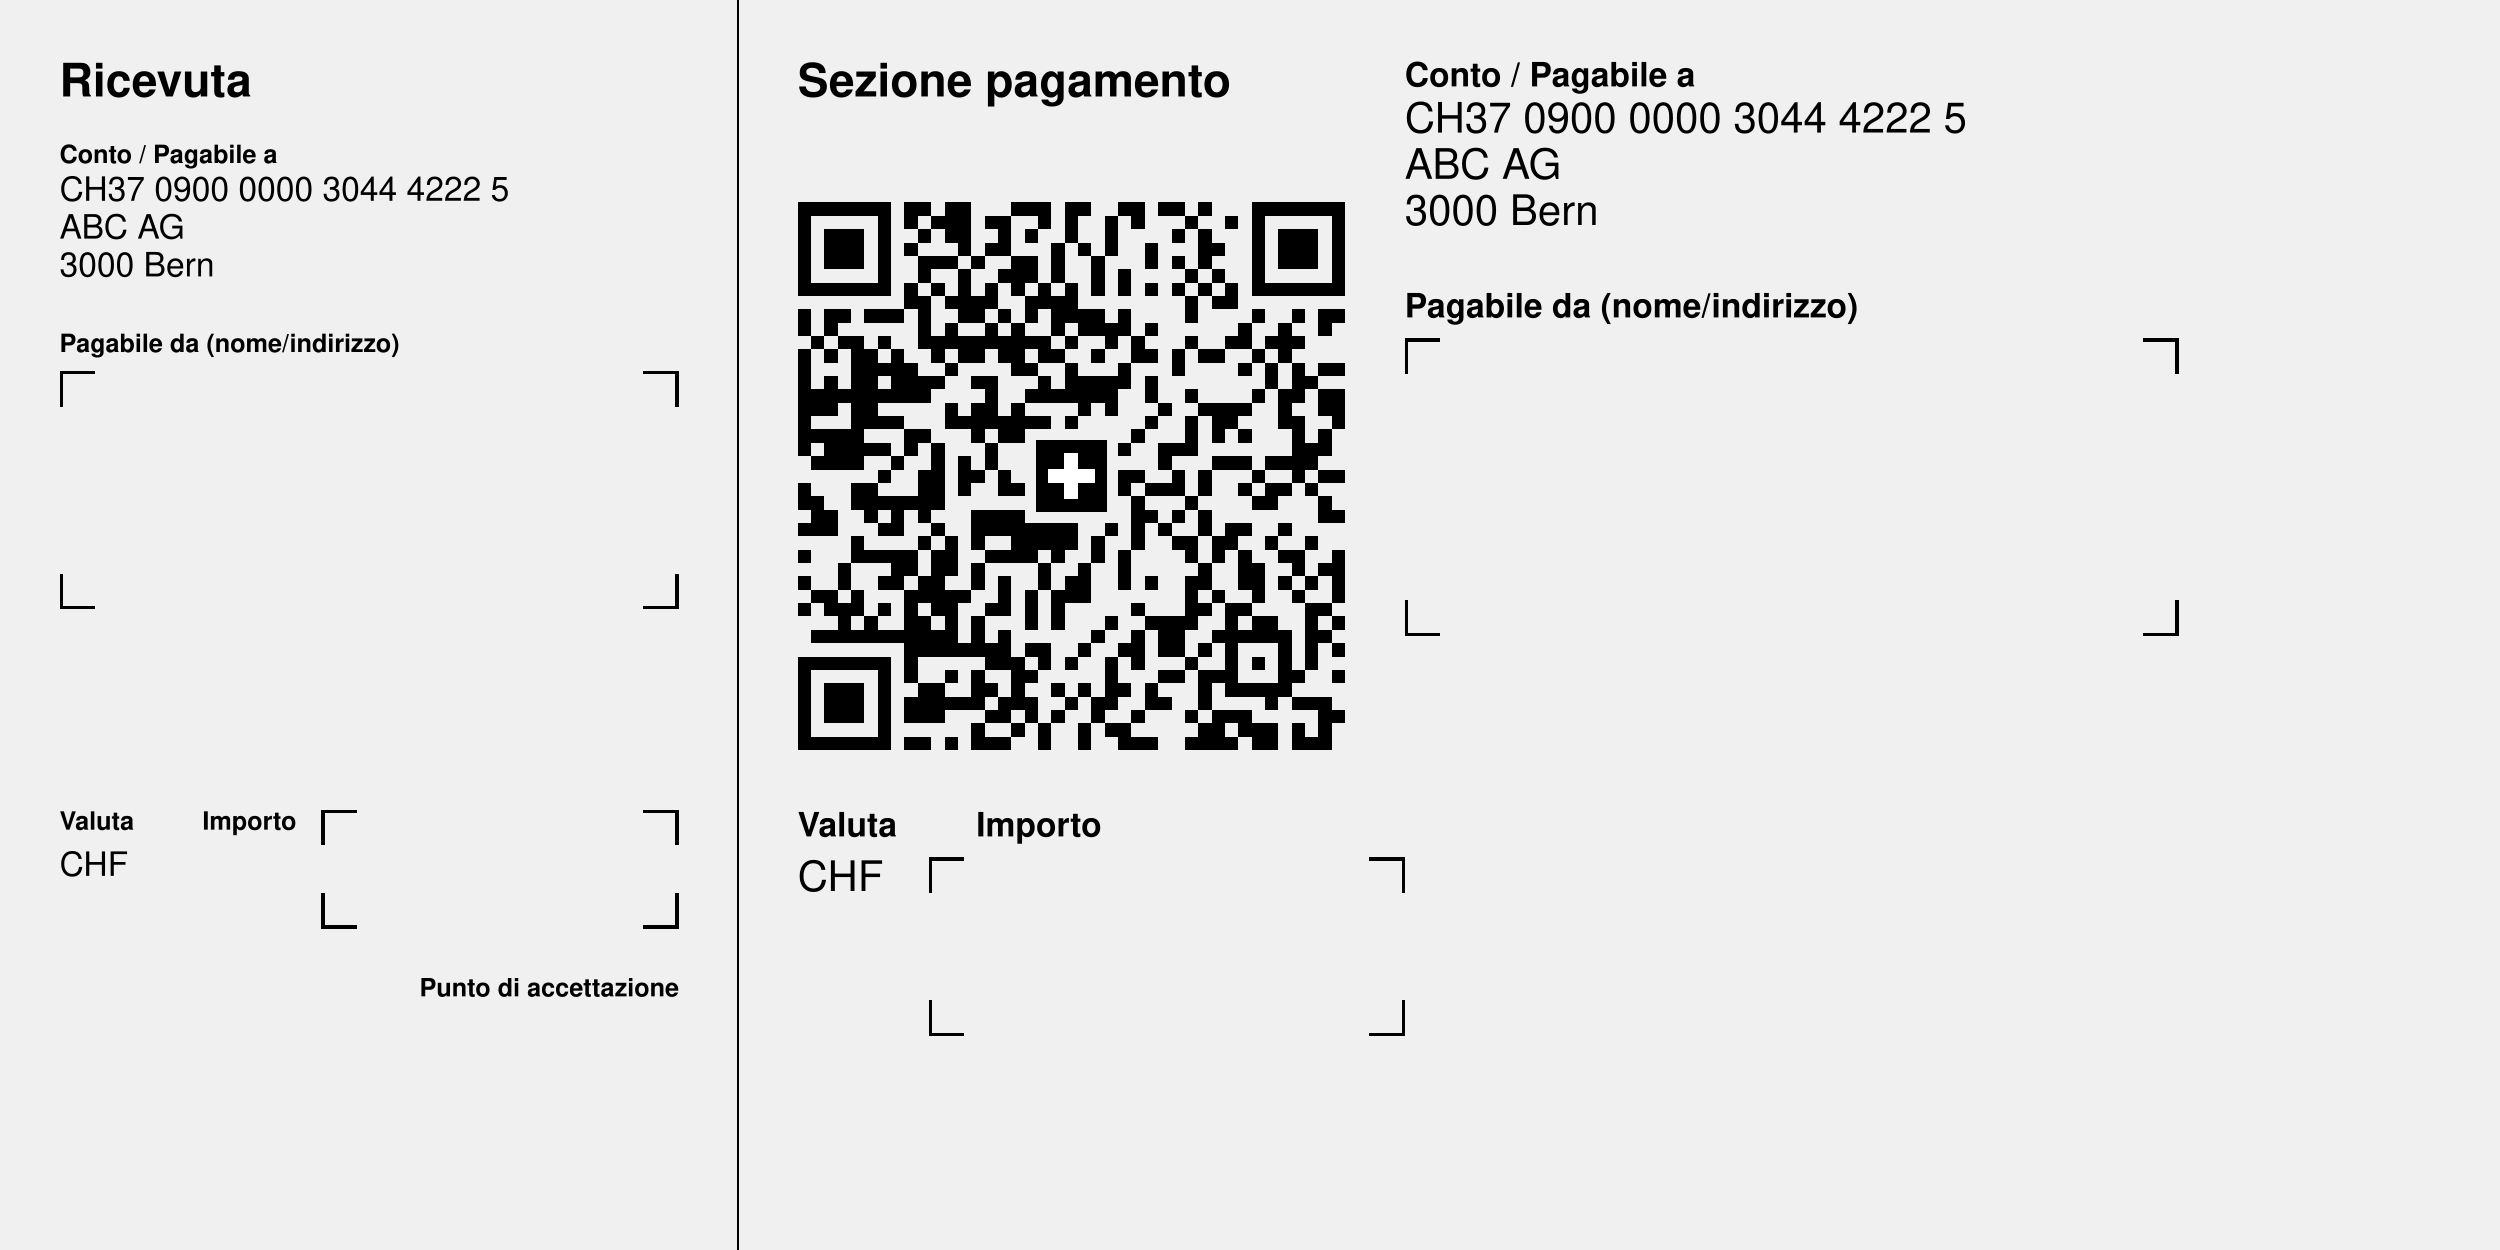
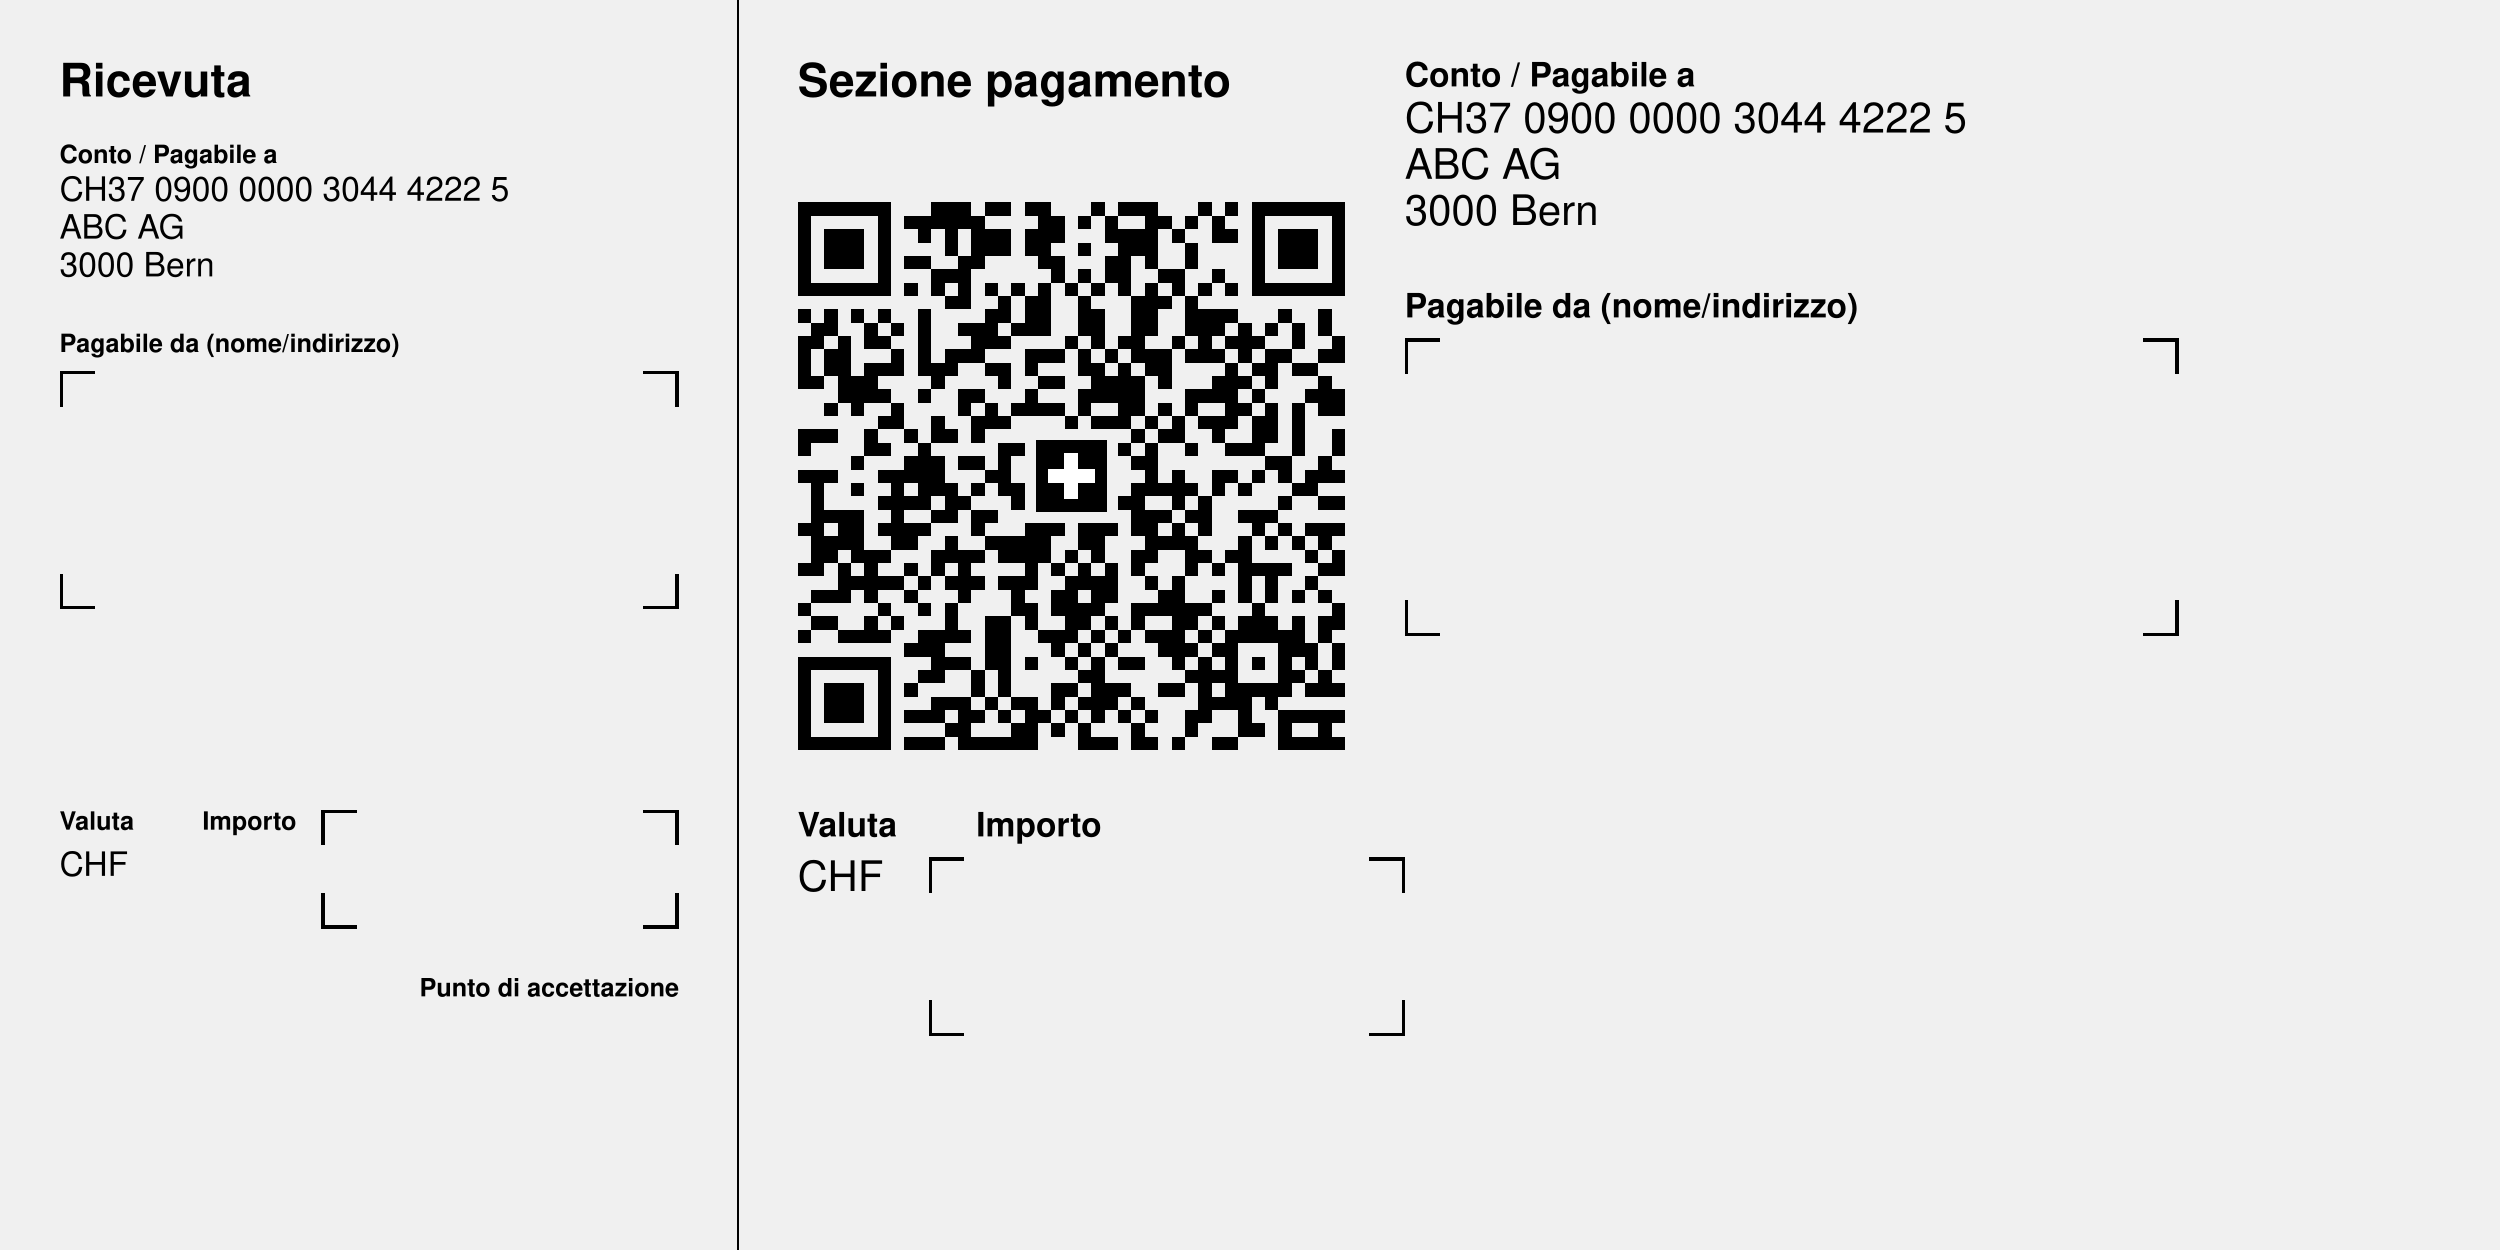
<svg xmlns="http://www.w3.org/2000/svg" width="210mm" height="105mm" version="1.1" viewBox="0 0 595.276 297.638">
  <g font-family="Helvetica,Arial,&quot;Liberation Sans&quot;" transform="translate(0 297.638)">
    <g transform="translate(189.921 0)">
      <text x="0" y="-274.665" font-size="11" font-weight="bold">Sezione pagamento</text>
    </g>
    <g transform="translate(189.921 -119.055) scale(3.18)">
-       <path fill="#000000" shape-rendering="crispEdges" d="M0,-41h7v1h-7zm8,0h2v1h-2zm3,0h2v3h-2zm5,0h3v1h-3zm4,0h1v3h-1zm1,0h1v1h-1z m3,0h2v1h-2zm3,0h2v1h-2zm3,0h1v1h-1zm4,0h7v1h-7zm-34,1h1v6h-1zm6,0h1v6h-1z m2,0h1v1h-1zm2,0h1v1h-1zm4,0h2v1h-2zm4,0h1v1h-1zm5,0h1v3h-1zm2,0h1v1h-1z m4,0h1v1h-1zm3,0h1v1h-1zm2,0h1v6h-1zm6,0h1v6h-1zm-38,1h3v3h-3zm7,0h1v1h-1z m6,0h1v2h-1zm2,0h1v1h-1zm11,0h1v1h-1zm2,0h1v3h-1zm6,0h3v3h-3zm-28,1h1v1h-1z m4,0h1v1h-1zm2,0h1v1h-1zm5,0h1v3h-1zm2,0h1v1h-1zm5,0h1v2h-1zm5,0h1v1h-1z m-22,1h3v1h-3zm4,0h1v1h-1zm3,0h2v2h-2zm6,0h1v3h-1zm6,0h1v1h-1zm-19,1h1v1h-1z m3,0h1v4h-1zm3,0h1v1h-1zm9,0h1v2h-1zm5,0h1v1h-1zm2,0h1v1h-1zm-30,1h5v1h-5z m7,0h1v2h-1zm2,0h1v1h-1zm4,0h1v2h-1zm2,0h1v1h-1zm2,0h1v2h-1zm2,0h1v3h-1z m6,0h1v1h-1zm2,0h1v1h-1zm2,0h1v1h-1zm2,0h1v2h-1zm3,0h5v1h-5zm-26,1h1v4h-1z m2,0h1v1h-1zm2,0h1v2h-1zm4,0h1v2h-1zm2,0h1v3h-1zm10,0h1v2h-1zm2,0h1v1h-1z m-31,1h1v2h-1zm2,0h2v1h-2zm3,0h3v1h-3zm10,0h1v1h-1zm6,0h2v2h-2zm3,0h1v2h-1z m10,0h1v1h-1zm3,0h1v1h-1zm2,0h2v1h-2zm-37,1h1v1h-1zm9,0h1v2h-1zm3,0h1v2h-1z m2,0h1v4h-1zm7,0h1v2h-1zm3,0h1v1h-1zm7,0h1v2h-1zm3,0h1v3h-1zm3,0h1v1h-1z m-38,1h1v1h-1zm2,0h2v1h-2zm3,0h1v1h-1zm4,0h1v2h-1zm2,0h2v2h-2zm3,0h1v2h-1z m2,0h2v1h-2zm3,0h1v1h-1zm5,0h1v2h-1zm4,0h1v1h-1zm3,0h1v1h-1zm3,0h1v1h-1z m2,0h1v1h-1zm-37,1h1v8h-1zm2,0h1v1h-1zm2,0h2v6h-2zm3,0h1v4h-1zm11,0h2v1h-2z m4,0h1v1h-1zm4,0h1v1h-1zm2,0h1v2h-1zm2,0h2v1h-2zm4,0h1v1h-1zm-28,1h1v1h-1z m2,0h1v3h-1zm3,0h1v1h-1zm6,0h1v1h-1zm3,0h1v3h-1zm4,0h1v2h-1zm9,0h1v1h-1z m2,0h1v2h-1zm2,0h1v3h-1zm2,0h2v1h-2zm-37,1h1v3h-1zm7,0h2v1h-2zm4,0h2v1h-2z m5,0h1v2h-1zm3,0h3v2h-3zm5,0h1v2h-1zm12,0h1v1h-1zm-37,1h1v2h-1zm2,0h1v1h-1z m3,0h1v1h-1zm3,0h1v1h-1zm5,0h1v3h-1zm3,0h1v1h-1zm2,0h1v1h-1zm10,0h1v1h-1z m5,0h1v1h-1zm2,0h1v3h-1zm3,0h2v2h-2zm-28,1h1v2h-1zm2,0h1v3h-1zm3,0h1v3h-1z m5,0h1v1h-1zm2,0h1v1h-1zm4,0h1v1h-1zm3,0h4v1h-4zm-24,1h2v1h-2zm6,0h1v1h-1z m3,0h1v2h-1zm2,0h2v1h-2zm3,0h1v1h-1zm6,0h1v1h-1zm3,0h1v3h-1zm2,0h2v1h-2z m6,0h1v5h-1zm3,0h1v1h-1zm-39,1h4v1h-4zm7,0h2v1h-2zm17,0h1v1h-1zm6,0h1v1h-1z m2,0h1v1h-1zm6,0h1v2h-1zm-37,1h3v2h-3zm3,0h2v1h-2zm3,0h1v1h-1zm2,0h1v5h-1z m4,0h1v2h-1zm10,0h1v1h-1zm3,0h2v1h-2zm11,0h1v2h-1zm-37,1h1v1h-1zm6,0h1v1h-1z m5,0h1v3h-1zm15,0h1v1h-1zm4,0h3v1h-3zm4,0h2v1h-2zm-29,1h1v1h-1zm3,0h1v4h-1z m4,0h1v1h-1zm2,0h1v2h-1zm9,0h2v1h-2zm4,0h1v2h-1zm2,0h1v2h-1zm4,0h1v1h-1z m5,0h2v1h-2zm-39,1h1v2h-1zm4,0h2v2h-2zm12,0h1v1h-1zm8,0h1v1h-1zm2,0h2v1h-2z m7,0h1v1h-1zm2,0h2v1h-2zm3,0h1v1h-1zm-37,1h1v3h-1zm5,0h3v1h-3zm19,0h1v4h-1z m4,0h1v1h-1zm5,0h2v1h-2zm5,0h1v2h-1zm-37,1h1v2h-1zm3,0h1v1h-1zm2,0h1v2h-1z m6,0h4v2h-4zm13,0h1v1h-1zm2,0h1v1h-1zm2,0h1v2h-1zm10,0h1v1h-1zm-40,1h1v1h-1z m6,0h1v1h-1zm4,0h1v1h-1zm7,0h4v2h-4zm6,0h1v1h-1zm4,0h1v1h-1zm5,0h2v1h-2z m4,0h1v1h-1zm-32,1h1v2h-1zm5,0h1v1h-1zm2,0h1v3h-1zm2,0h1v1h-1zm3,0h1v2h-1z m6,0h1v2h-1zm6,0h2v1h-2zm3,0h2v1h-2zm4,0h1v1h-1zm3,0h1v1h-1zm-38,1h1v1h-1z m5,0h4v1h-4zm5,0h1v5h-1zm4,0h2v1h-2zm3,0h1v1h-1zm2,0h1v1h-1zm5,0h1v3h-1z m5,0h1v1h-1zm2,0h1v1h-1zm2,0h1v3h-1zm3,0h2v1h-2zm4,0h1v4h-1zm-37,1h1v2h-1z m4,0h2v1h-2zm6,0h1v2h-1zm5,0h1v2h-1zm3,0h1v3h-1zm9,0h1v2h-1zm4,0h1v3h-1z m3,0h1v1h-1zm2,0h1v1h-1zm-39,1h1v1h-1zm6,0h2v1h-2zm3,0h1v2h-1zm6,0h1v3h-1z m5,0h1v2h-1zm6,0h1v1h-1zm3,0h1v4h-1zm7,0h1v1h-1zm2,0h1v1h-1zm-37,1h2v1h-2z m3,0h1v2h-1zm4,0h1v7h-1zm3,0h1v5h-1zm1,0h1v1h-1zm5,0h1v3h-1zm2,0h1v3h-1z m12,0h1v1h-1zm6,0h1v1h-1zm-37,1h1v1h-1zm2,0h2v1h-2zm4,0h1v1h-1zm8,0h1v1h-1z m11,0h1v1h-1zm5,0h1v1h-1zm2,0h1v7h-1zm1,0h1v1h-1zm5,0h1v5h-1zm1,0h1v1h-1z m-36,1h1v2h-1zm2,0h1v2h-1zm4,0h1v3h-1zm4,0h1v3h-1zm10,0h1v1h-1zm3,0h3v1h-3z m8,0h2v2h-2zm6,0h1v1h-1zm-39,1h2v1h-2zm3,0h1v1h-1zm2,0h2v1h-2zm4,0h1v2h-1z m5,0h1v3h-1zm7,0h1v1h-1zm3,0h1v3h-1zm2,0h2v2h-2zm4,0h1v1h-1zm2,0h1v1h-1z m3,0h1v5h-1zm3,0h1v1h-1zm-27,1h1v1h-1zm2,0h1v2h-1zm3,0h2v1h-2zm4,0h1v1h-1z m3,0h1v1h-1zm6,0h1v1h-1zm10,0h1v1h-1zm-40,1h7v1h-7zm16,0h1v4h-1zm2,0h1v1h-1z m2,0h1v1h-1zm3,0h1v4h-1zm6,0h1v1h-1zm5,0h1v1h-1zm-34,1h1v6h-1zm6,0h1v6h-1z m5,0h1v1h-1zm2,0h1v3h-1zm4,0h1v1h-1zm10,0h2v1h-2zm3,0h1v3h-1zm1,0h1v1h-1z m6,0h1v1h-1zm3,0h1v1h-1zm-38,1h3v3h-3zm7,0h2v3h-2zm5,0h1v1h-1zm5,0h1v1h-1z m2,0h1v1h-1zm3,0h1v1h-1zm2,0h1v2h-1zm7,0h3v1h-3zm-25,1h1v2h-1zm3,0h2v1h-2z m4,0h1v2h-1zm2,0h1v2h-1zm3,0h1v1h-1zm2,0h1v2h-1zm5,0h1v1h-1zm8,0h1v1h-1z m2,0h3v1h-3zm-23,1h1v1h-1zm5,0h1v1h-1zm6,0h1v1h-1zm4,0h1v1h-1zm2,0h3v1h-3z m8,0h1v3h-1zm1,0h1v1h-1zm-27,1h1v2h-1zm3,0h1v1h-1zm2,0h1v2h-1zm3,0h1v2h-1z m2,0h2v1h-2zm7,0h2v2h-2zm3,0h3v1h-3zm4,0h1v2h-1zm-36,1h5v1h-5zm7,0h2v1h-2z m3,0h1v1h-1zm3,0h2v1h-2zm10,0h3v1h-3zm5,0h1v1h-1zm3,0h1v1h-1zm2,0h2v1h-2z m4,0h1v1h-1z" />
+       <path fill="#000000" shape-rendering="crispEdges" d="M0,-41h7v1h-7zm10,0h3v2h-3zm4,0h2v1h-2zm3,0h2v1h-2zm5,0h1v1h-1zm2,0h3v1h-3z m6,0h1v1h-1zm2,0h1v1h-1zm2,0h7v1h-7zm-34,1h1v6h-1zm6,0h1v6h-1zm2,0h2v1h-2z m5,0h1v4h-1zm5,0h2v2h-2zm3,0h1v1h-1zm2,0h1v2h-1zm3,0h1v4h-1zm1,0h1v1h-1z m2,0h1v1h-1zm2,0h1v2h-1zm3,0h1v6h-1zm6,0h1v6h-1zm-38,1h3v3h-3zm7,0h1v1h-1z m2,0h1v2h-1zm3,0h2v2h-2zm3,0h1v2h-1zm7,0h1v5h-1zm1,0h1v2h-1zm3,0h1v1h-1z m4,0h1v1h-1zm4,0h3v3h-3zm-18,1h1v2h-1zm3,0h1v1h-1zm8,0h1v2h-1zm-21,1h2v1h-2z m4,0h1v4h-1zm7,0h1v2h-1zm4,0h1v2h-1zm-13,1h2v1h-2zm11,0h1v1h-1zm6,0h2v1h-2z m4,0h1v1h-1zm-30,1h5v1h-5zm7,0h1v1h-1zm2,0h1v1h-1zm4,0h1v1h-1zm2,0h1v1h-1z m2,0h1v4h-1zm2,0h1v1h-1zm2,0h1v1h-1zm4,0h1v4h-1zm2,0h1v1h-1zm2,0h1v1h-1z m2,0h1v1h-1zm3,0h5v1h-5zm-24,1h1v1h-1zm4,0h1v2h-1zm2,0h1v3h-1zm4,0h1v3h-1z m4,0h1v5h-1zm2,0h1v1h-1zm2,0h1v3h-1zm-29,1h1v1h-1zm2,0h1v2h-1zm2,0h1v1h-1z m2,0h1v1h-1zm3,0h1v5h-1zm5,0h1v3h-1zm8,0h1v3h-1zm8,0h2v2h-2zm2,0h1v1h-1z m4,0h1v1h-1zm3,0h1v2h-1zm-38,1h1v2h-1zm4,0h1v2h-1zm2,0h1v1h-1zm5,0h2v1h-2z m4,0h1v1h-1zm17,0h1v3h-1zm2,0h1v1h-1zm2,0h1v2h-1zm-37,1h1v4h-1zm3,0h1v5h-1z m3,0h1v1h-1zm7,0h1v2h-1zm2,0h1v1h-1zm5,0h1v1h-1zm4,0h1v1h-1zm4,0h1v1h-1z m2,0h1v2h-1zm2,0h1v1h-1zm2,0h1v1h-1zm6,0h1v2h-1zm-38,1h1v2h-1zm5,0h1v2h-1z m4,0h2v1h-2zm6,0h3v1h-3zm4,0h1v2h-1zm2,0h1v1h-1zm3,0h2v2h-2zm3,0h1v1h-1z m2,0h1v1h-1zm4,0h1v3h-1zm1,0h1v1h-1zm3,0h1v1h-1zm-34,1h1v3h-1zm1,0h1v1h-1z m4,0h2v1h-2zm4,0h2v1h-2zm3,0h1v1h-1zm5,0h1v3h-1zm2,0h1v5h-1zm8,0h1v5h-1z m2,0h1v1h-1zm3,0h2v1h-2zm-36,1h1v1h-1zm3,0h1v3h-1zm6,0h1v1h-1zm5,0h1v1h-1z m3,0h2v1h-2zm5,0h1v2h-1zm2,0h1v3h-1zm2,0h1v1h-1zm4,0h1v2h-1zm2,0h1v1h-1z m6,0h1v3h-1zm-33,1h1v1h-1zm3,0h1v1h-1zm3,0h2v1h-2zm5,0h1v2h-1zm4,0h1v2h-1z m8,0h2v1h-2zm5,0h1v1h-1zm4,0h1v1h-1zm2,0h1v2h-1zm-38,1h1v1h-1zm5,0h1v2h-1z m5,0h1v1h-1zm2,0h1v2h-1zm2,0h1v1h-1zm2,0h2v1h-2zm9,0h1v1h-1zm2,0h1v1h-1z m4,0h1v1h-1zm2,0h1v3h-1zm2,0h1v4h-1zm-31,1h1v1h-1zm4,0h1v2h-1zm3,0h1v2h-1z m2,0h1v1h-1zm5,0h1v1h-1zm2,0h2v1h-2zm4,0h1v1h-1zm2,0h1v2h-1zm2,0h2v1h-2z m4,0h1v3h-1zm-34,1h3v1h-3zm5,0h1v2h-1zm3,0h1v1h-1zm3,0h1v1h-1zm14,0h1v1h-1z m2,0h1v1h-1zm4,0h1v1h-1zm9,0h1v2h-1zm-40,1h1v1h-1zm6,0h1v1h-1zm3,0h1v5h-1z m6,0h1v4h-1zm1,0h1v1h-1zm8,0h1v1h-1zm2,0h1v4h-1zm3,0h1v1h-1zm3,0h2v1h-2z m-28,1h1v1h-1zm4,0h1v2h-1zm2,0h1v3h-1zm2,0h2v1h-2zm13,0h1v1h-1zm10,0h2v1h-2z m4,0h1v2h-1zm-39,1h3v1h-3zm6,0h2v1h-2zm8,0h1v1h-1zm14,0h1v3h-1zm3,0h2v1h-2z m3,0h1v1h-1zm2,0h1v1h-1zm2,0h1v2h-1zm2,0h1v1h-1zm-39,1h1v7h-1zm3,0h1v1h-1z m3,0h1v5h-1zm4,0h1v3h-1zm2,0h1v1h-1zm3,0h1v2h-1zm9,0h1v4h-1zm2,0h1v1h-1z m2,0h1v1h-1zm2,0h1v1h-1zm2,0h1v1h-1zm4,0h1v1h-1zm-31,1h1v1h-1zm2,0h1v1h-1z m4,0h1v1h-1zm12,0h1v1h-1zm6,0h1v3h-1zm6,0h1v1h-1zm3,0h2v1h-2zm-37,1h3v1h-3z m8,0h1v1h-1zm3,0h2v1h-2zm13,0h1v4h-1zm1,0h1v1h-1zm2,0h1v1h-1zm4,0h3v1h-3z m-33,1h1v1h-1zm3,0h2v2h-2zm3,0h1v1h-1zm2,0h2v1h-2zm5,0h1v1h-1zm4,0h2v3h-2z m2,0h1v1h-1zm2,0h2v2h-2zm2,0h1v1h-1zm5,0h1v2h-1zm6,0h1v1h-1zm2,0h1v1h-1z m2,0h3v1h-3zm-36,1h1v2h-1zm6,0h1v1h-1zm3,0h1v2h-1zm3,0h3v1h-3zm13,0h1v1h-1z m2,0h1v3h-1zm4,0h1v5h-1zm2,0h1v1h-1zm2,0h1v1h-1zm2,0h1v1h-1zm-35,1h3v1h-3z m6,0h1v2h-1zm2,0h1v4h-1zm1,0h1v1h-1zm2,0h2v1h-2zm5,0h1v1h-1zm2,0h1v1h-1z m3,0h1v2h-1zm5,0h1v1h-1zm2,0h1v1h-1zm6,0h1v1h-1zm2,0h1v2h-1zm-40,1h1v1h-1z m3,0h1v3h-1zm2,0h1v3h-1zm3,0h1v1h-1zm9,0h1v2h-1zm2,0h1v1h-1zm2,0h1v2h-1z m2,0h1v3h-1zm8,0h1v1h-1zm3,0h3v1h-3zm5,0h1v1h-1zm-35,1h1v1h-1zm2,0h2v1h-2z m3,0h1v1h-1zm2,0h1v1h-1zm2,0h1v1h-1zm2,0h2v1h-2zm5,0h1v5h-1zm2,0h1v3h-1z m4,0h1v1h-1zm2,0h1v7h-1zm7,0h1v2h-1zm3,0h1v1h-1zm-37,1h2v1h-2zm7,0h1v1h-1z m8,0h1v2h-1zm3,0h1v2h-1zm8,0h1v2h-1zm4,0h1v1h-1zm6,0h1v1h-1zm2,0h1v1h-1z m-39,1h1v1h-1zm6,0h1v1h-1zm3,0h1v1h-1zm2,0h1v3h-1zm6,0h1v2h-1zm4,0h1v2h-1z m4,0h2v1h-2zm4,0h2v1h-2zm5,0h1v3h-1zm6,0h1v2h-1zm-39,1h2v1h-2zm4,0h1v2h-1z m2,0h1v1h-1zm7,0h2v4h-2zm9,0h1v1h-1zm2,0h1v1h-1zm4,0h1v1h-1zm2,0h1v1h-1z m2,0h1v2h-1zm2,0h1v2h-1zm2,0h1v3h-1zm2,0h1v2h-1zm-39,1h1v1h-1zm3,0h2v1h-2z m3,0h1v1h-1zm3,0h2v2h-2zm3,0h1v1h-1zm6,0h2v1h-2zm4,0h1v1h-1zm2,0h1v1h-1z m2,0h2v1h-2zm4,0h1v1h-1zm2,0h1v6h-1zm4,0h1v5h-1zm-28,1h1v1h-1zm11,0h1v1h-1z m2,0h1v1h-1zm2,0h1v1h-1zm4,0h1v1h-1zm2,0h1v1h-1zm2,0h1v1h-1zm7,0h1v2h-1z m2,0h1v2h-1zm-40,1h7v1h-7zm10,0h3v1h-3zm7,0h1v1h-1zm3,0h1v1h-1zm2,0h1v5h-1z m2,0h2v1h-2zm6,0h1v5h-1zm4,0h1v1h-1zm-34,1h1v6h-1zm6,0h1v6h-1zm3,0h2v1h-2z m4,0h1v2h-1zm2,0h1v2h-1zm6,0h1v1h-1zm8,0h1v1h-1zm2,0h1v1h-1zm6,0h1v1h-1z m2,0h1v2h-1zm-37,1h3v3h-3zm6,0h1v1h-1zm11,0h2v1h-2zm4,0h2v1h-2zm4,0h2v1h-2z m6,0h1v4h-1zm1,0h2v1h-2zm4,0h1v1h-1zm2,0h1v1h-1zm-30,1h3v1h-3zm4,0h1v1h-1z m2,0h2v1h-2zm3,0h1v1h-1zm2,0h1v1h-1zm2,0h1v1h-1zm2,0h1v1h-1zm6,0h1v1h-1z m4,0h1v1h-1zm-27,1h3v1h-3zm4,0h1v3h-1zm1,0h1v1h-1zm2,0h1v1h-1zm2,0h1v3h-1z m1,0h1v1h-1zm2,0h1v1h-1zm4,0h1v1h-1zm2,0h1v1h-1zm3,0h1v2h-1zm7,0h5v1h-5z m-25,1h1v1h-1zm5,0h1v2h-1zm3,0h1v1h-1zm2,0h1v2h-1zm4,0h1v2h-1zm9,0h1v1h-1z m2,0h1v2h-1zm3,0h1v2h-1zm-38,1h5v1h-5zm7,0h3v1h-3zm5,0h3v1h-3zm9,0h2v1h-2z m4,0h1v1h-1zm2,0h1v1h-1zm3,0h2v1h-2zm6,0h2v1h-2zm3,0h1v1h-1z" />
    </g>
    <g transform="translate(189.921 -119.055)">
      <path fill="#000000" shape-rendering="crispEdges" d="M56.693,-73.701h17.008v17.008h-17.008z" />
      <path fill="#FFFFFF" shape-rendering="crispEdges" d="M63.543,-59.685l3.307,0l0,-3.858l3.858,0l0,-3.307l-3.858,0l0,-3.858l-3.307,0l0,3.858l-3.858,0l0,3.307l3.858,0" />
    </g>
    <g transform="translate(189.921 0)">
      <text x="0" y="-98.482" font-size="8" font-weight="bold">Valuta</text>
      <text x="0" y="-85.482" font-size="10">CHF</text>
      <text x="42.52" y="-98.482" font-size="8" font-weight="bold">Importo</text>
      <path stroke="#000000" stroke-width="0.75" shape-rendering="crispEdges" fill="none" d="M31.556,-59.466l0,8.129l8.129,0m96.378,0l8.129,0l0,-8.129m0,-25.512l0,-8.129l-8.129,0m-96.378,0l-8.129,0l0,8.129" />
    </g>
    <g transform="translate(334.488 0)">
      <text x="0" y="-277.065" font-size="8" font-weight="bold">Conto / Pagabile a</text>
      <text x="0" y="-266.065" font-size="10">CH37 0900 0000 3044 4222 5</text>
      <text x="0" y="-255.065" font-size="10">ABC AG</text>
      <text x="0" y="-244.065" font-size="10">3000 Bern</text>
      <text x="0" y="-222.065" font-size="8" font-weight="bold">Pagabile da (nome/indirizzo)</text>
      <path stroke="#000000" stroke-width="0.75" shape-rendering="crispEdges" fill="none" d="M0.375,-154.702l0,8.129l8.129,0m167.244,0l8.129,0l0,-8.129m0,-53.858l0,-8.129l-8.129,0m-167.244,0l-8.129,0l0,8.129" />
    </g>
    <g transform="translate(14.173 0)">
      <text x="0" y="-274.665" font-size="11" font-weight="bold">Ricevuta</text>
      <text x="0" y="-258.822" font-size="6" font-weight="bold">Conto / Pagabile a</text>
      <text x="0" y="-249.822" font-size="8">CH37 0900 0000 3044 4222 5</text>
      <text x="0" y="-240.822" font-size="8">ABC AG</text>
      <text x="0" y="-231.822" font-size="8">3000 Bern</text>
      <text x="0" y="-213.822" font-size="6" font-weight="bold">Pagabile da (nome/indirizzo)</text>
      <path stroke="#000000" stroke-width="0.75" shape-rendering="crispEdges" fill="none" d="M0.375,-161.033l0,8.129l8.129,0m130.394,0l8.129,0l0,-8.129m0,-39.685l0,-8.129l-8.129,0m-130.394,0l-8.129,0l0,8.129" />
      <text x="0" y="-100.082" font-size="6" font-weight="bold">Valuta</text>
      <text x="0" y="-89.082" font-size="8">CHF</text>
      <text x="34.016" y="-100.082" font-size="6" font-weight="bold">Importo</text>
      <path stroke="#000000" stroke-width="0.75" shape-rendering="crispEdges" fill="none" d="M62.737,-85.039l0,8.129l8.129,0m68.031,0l8.129,0l0,-8.129m0,-11.339l0,-8.129l-8.129,0m-68.031,0l-8.129,0l0,8.129" />
      <text x="85.722" y="-60.397" font-size="6" font-weight="bold">Punto di accettazione</text>
    </g>
    <path stroke="#000000" stroke-width="0.5" shape-rendering="crispEdges" fill="none" d="M175.748,0l0,-297.638" />
  </g>
</svg>
